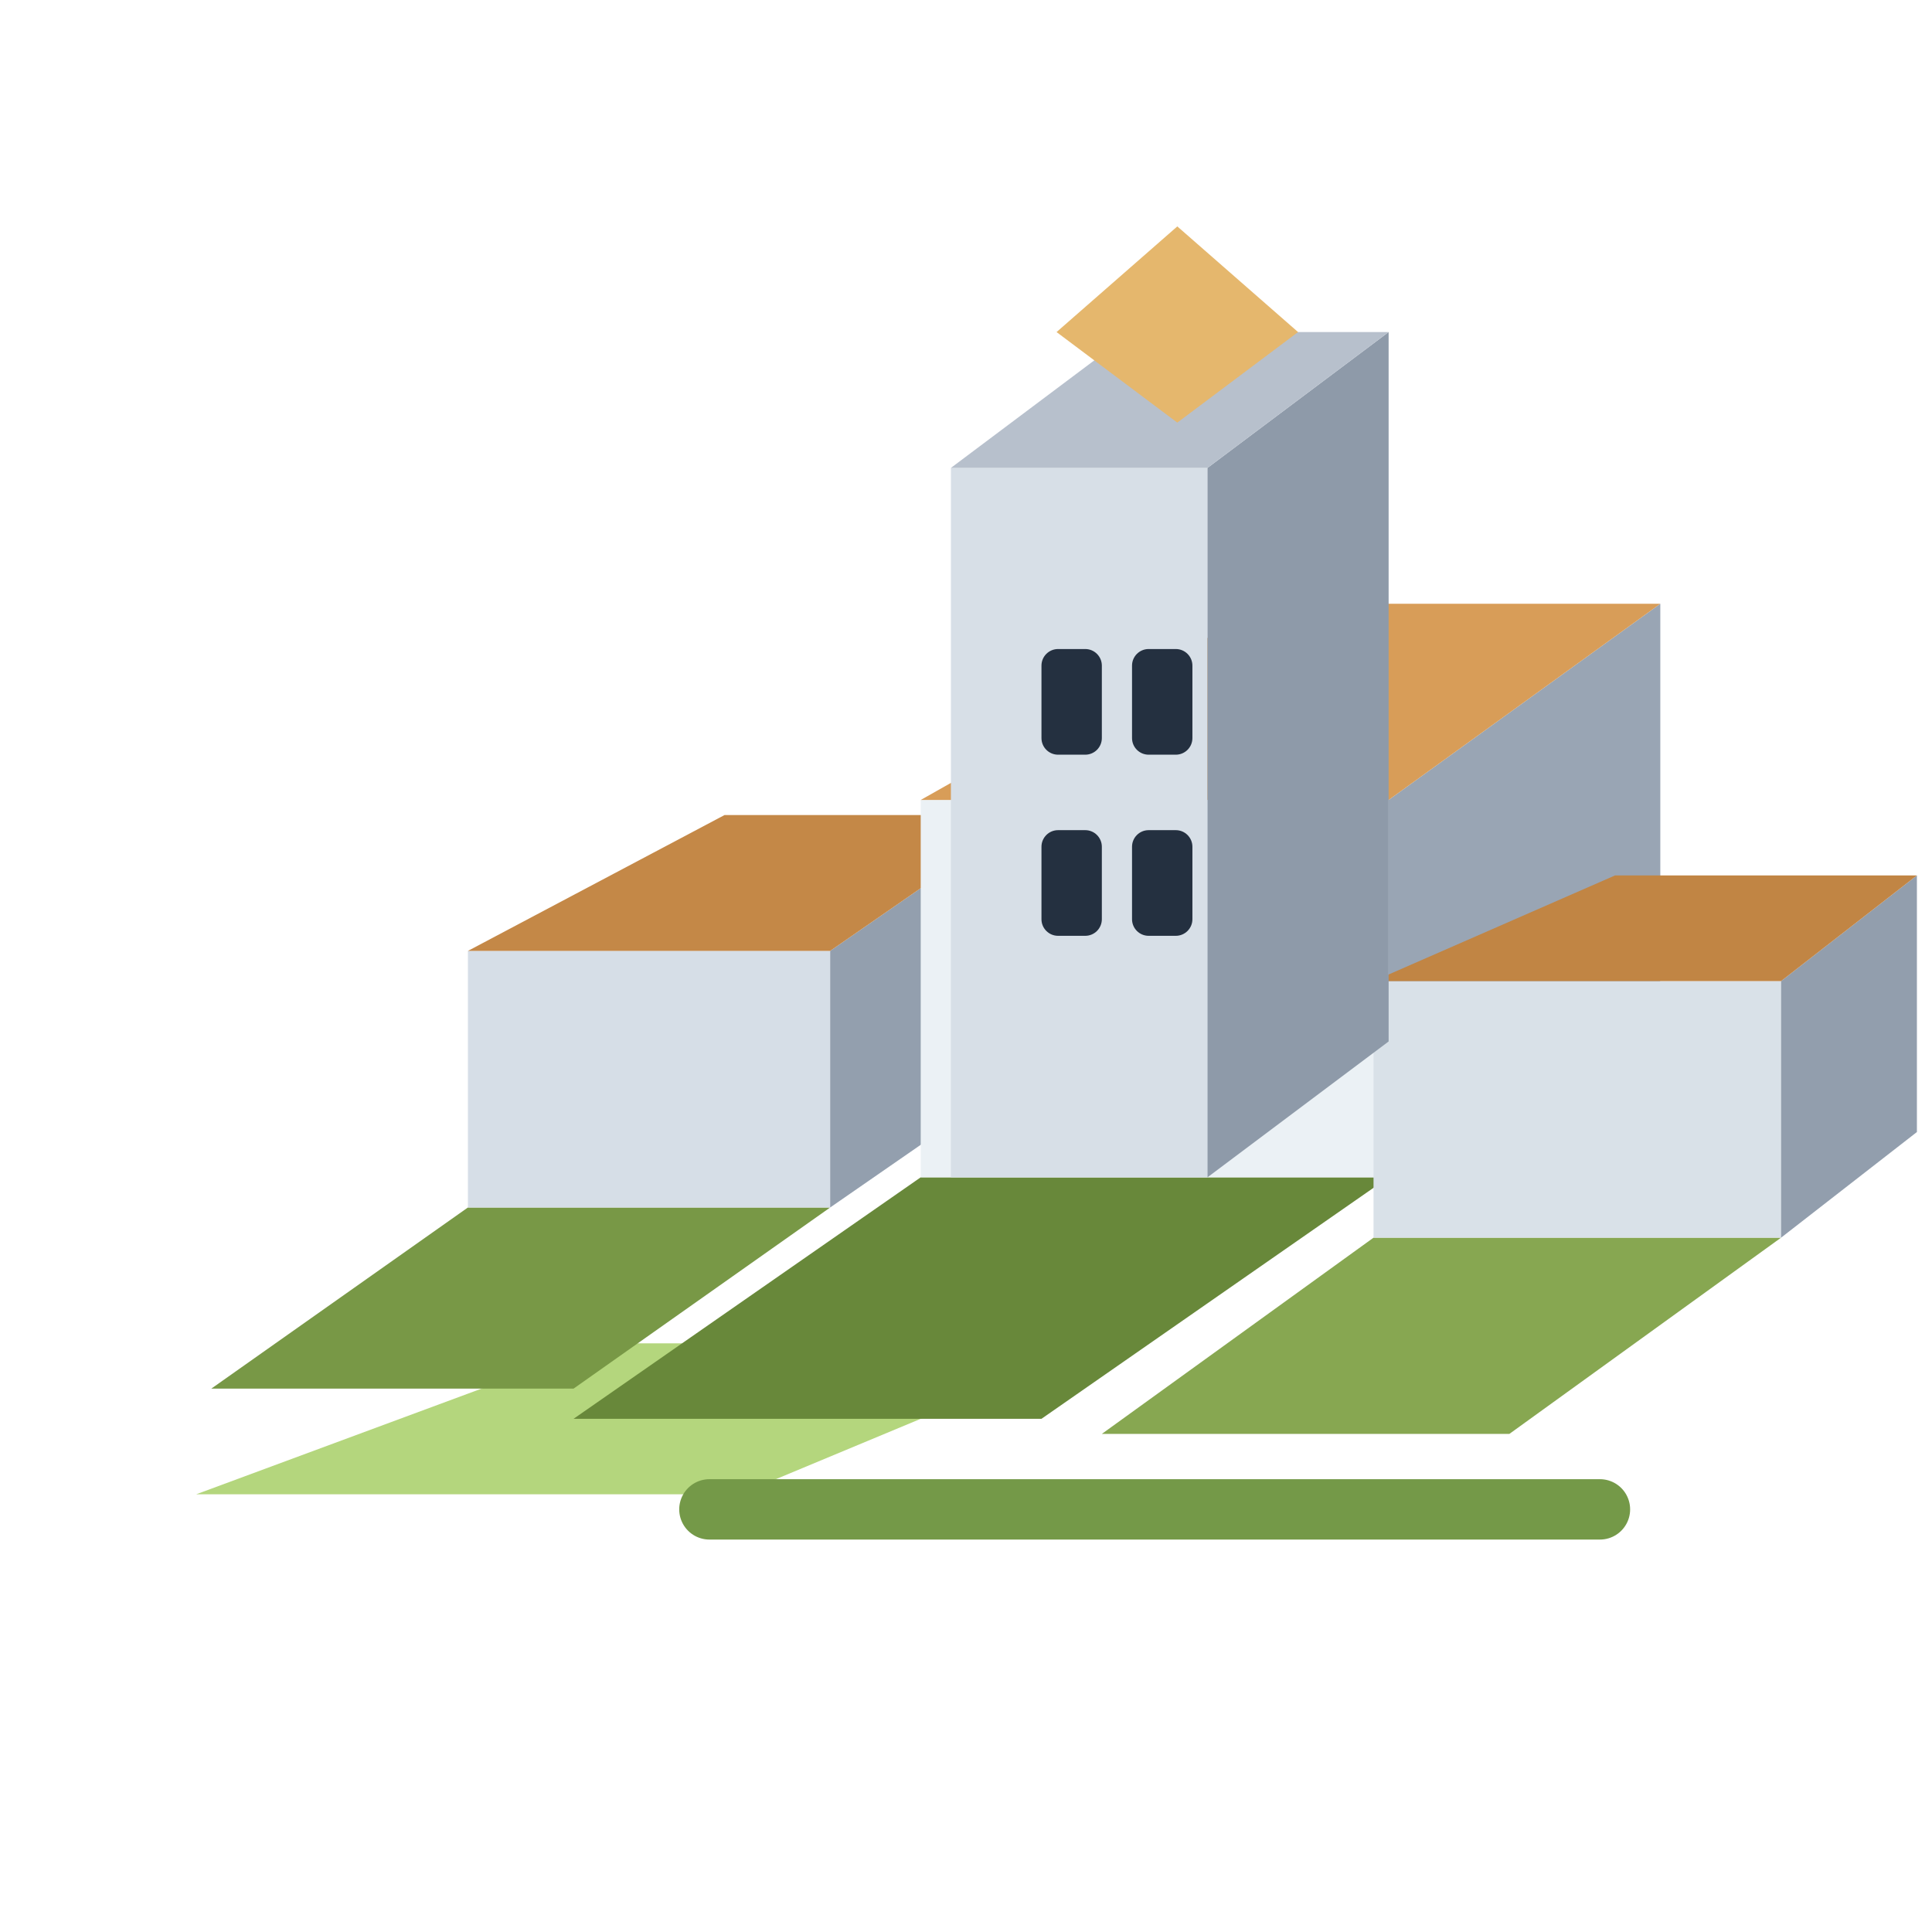
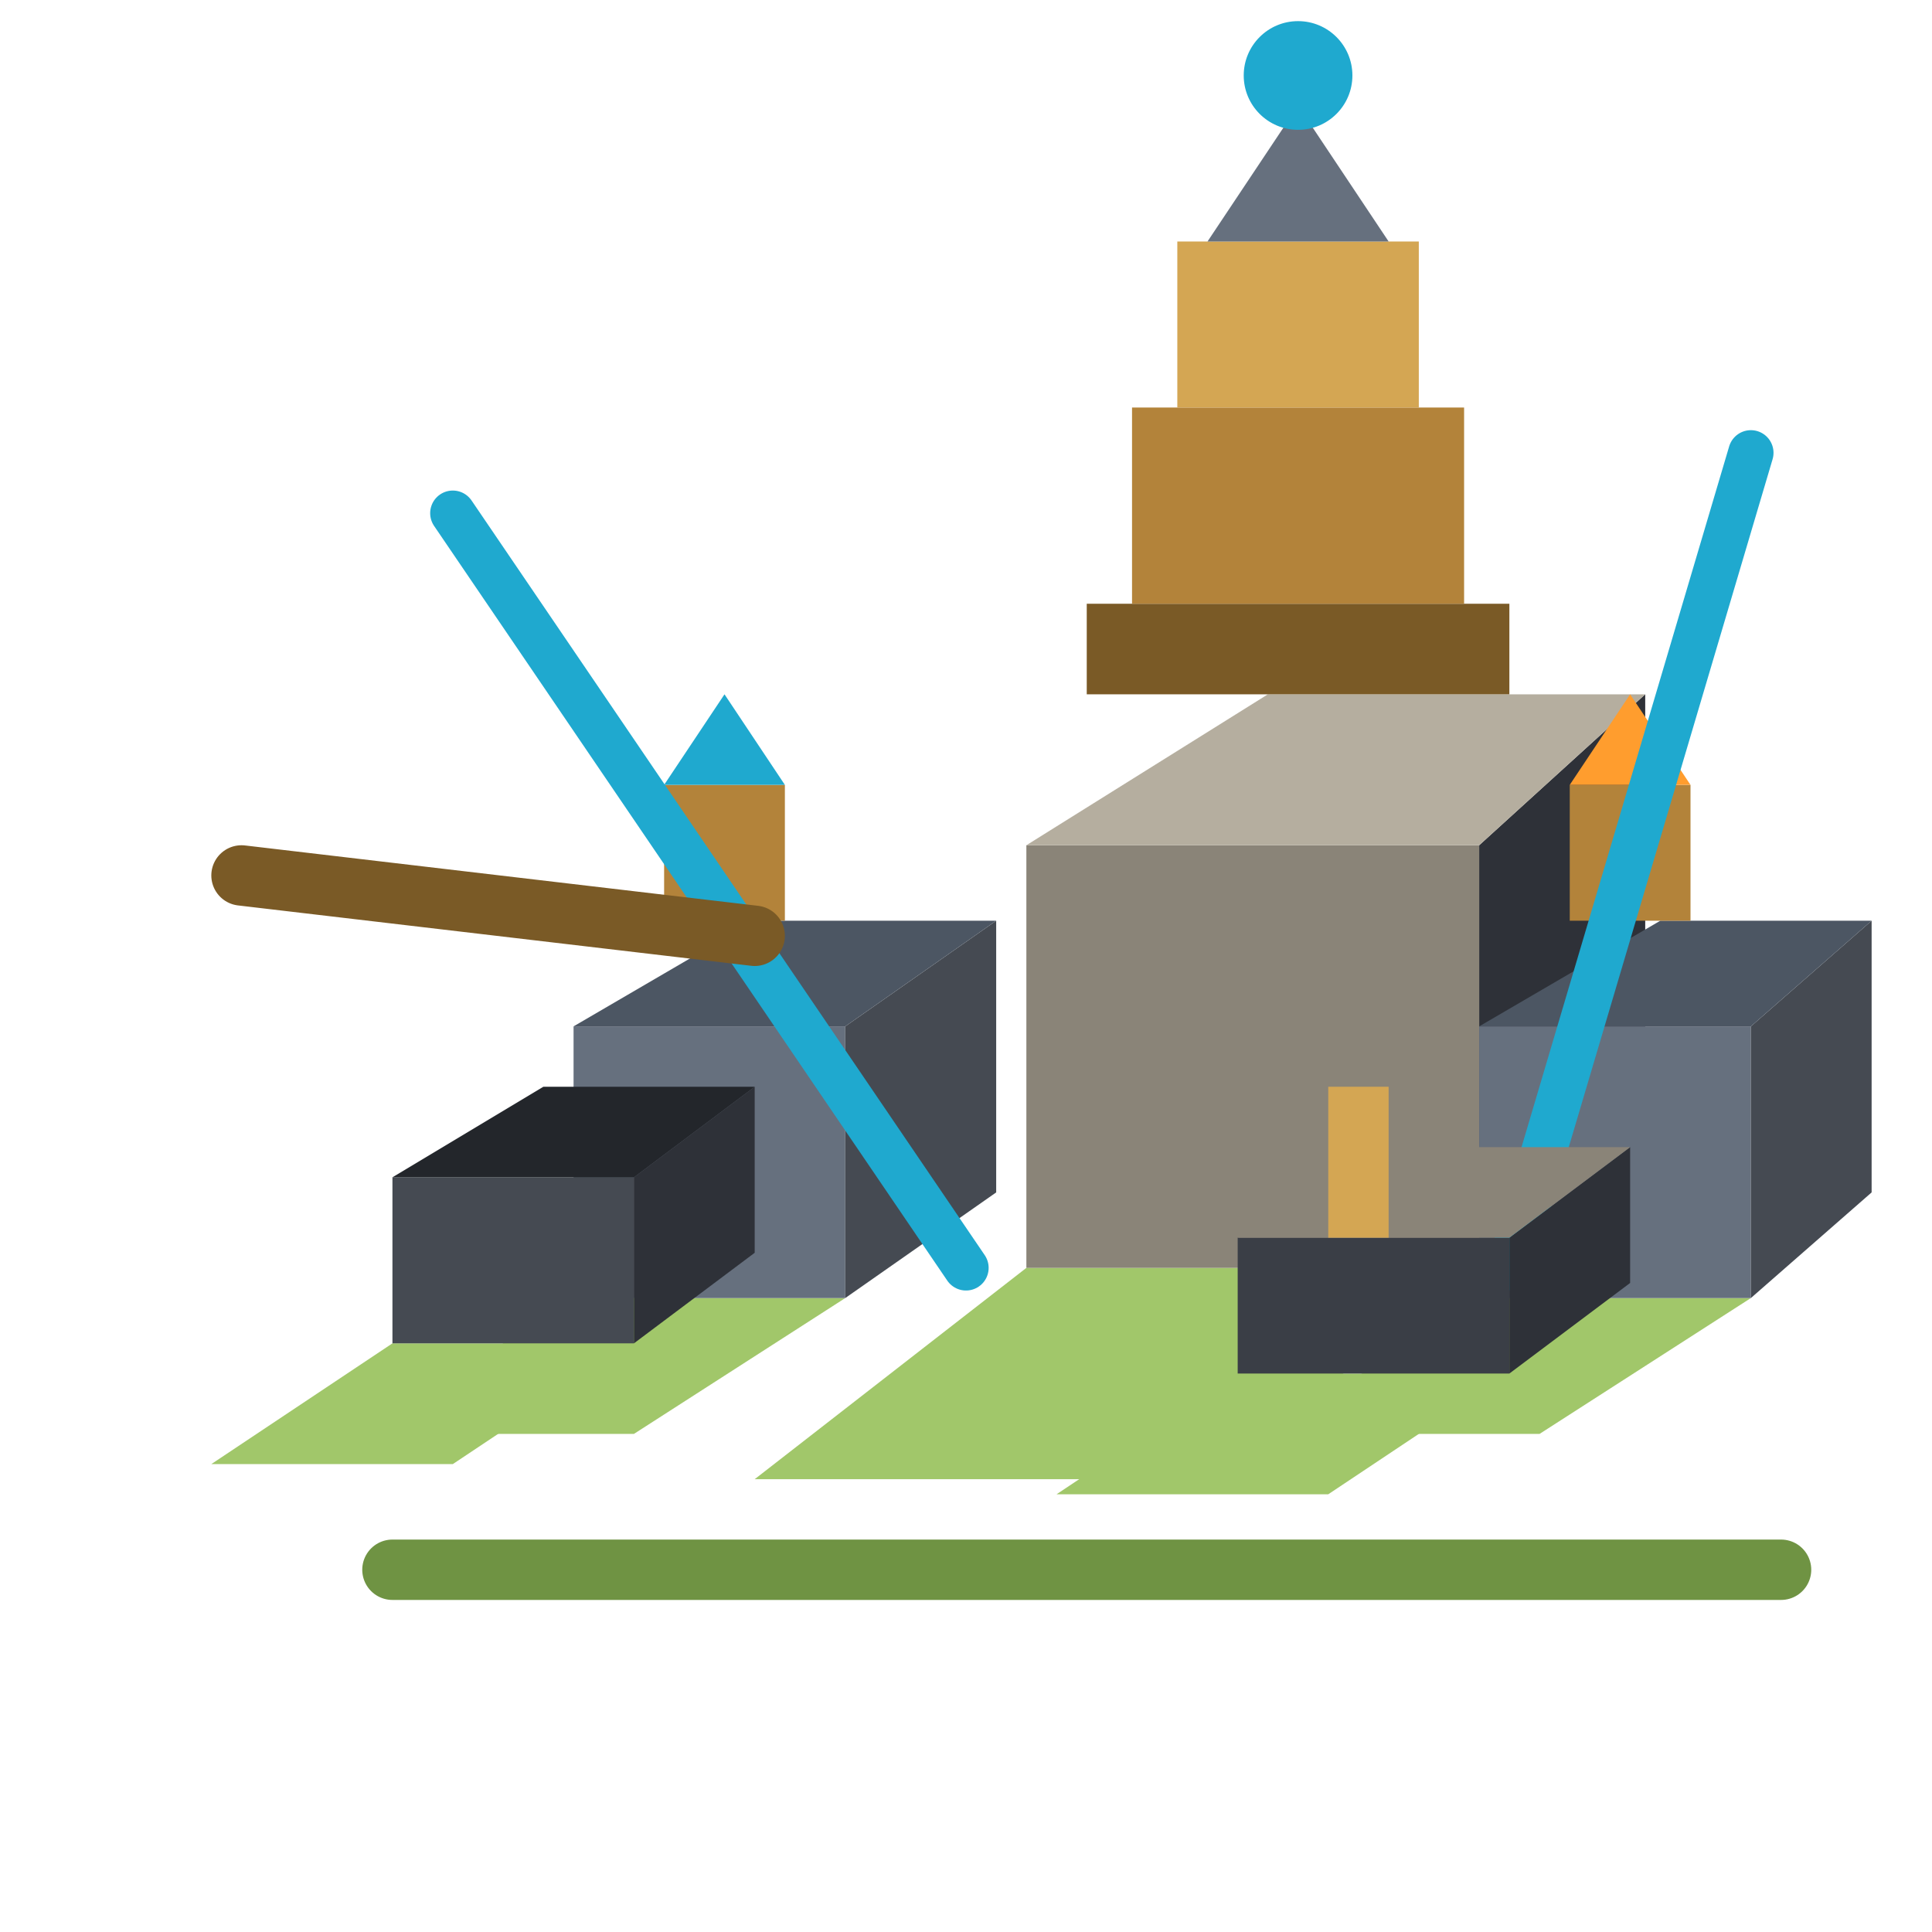
<svg xmlns="http://www.w3.org/2000/svg" width="128" height="128" viewBox="0 0 128 128" fill="none">
  <g>
-     <path d="M13 99L40 89L73 89L49 99H13Z" fill="#B4D67D" />
-     <path d="M14 92L31 80L55 80L38 92H14Z" fill="#789846" />
-     <path d="M31 80L31 63L55 63L55 80H31Z" fill="#D6DEE7" />
-     <path d="M55 80L68 71L68 54L55 63V80Z" fill="#939FAE" />
-     <path d="M31 63L48 54L68 54L55 63H31Z" fill="#C48847" />
-     <path d="M38 94L61 78L92 78L69 94H38Z" fill="#68883A" />
-     <path d="M61 78L61 53L92 53L92 78H61Z" fill="#EBF1F5" />
-     <path d="M92 78L110 65L110 40L92 53V78Z" fill="#99A5B4" />
-     <path d="M61 53L84 40L110 40L92 53H61Z" fill="#D89D58" />
-     <path d="M73 95L91 82L118 82L100 95H73Z" fill="#87A751" />
-     <path d="M91 82L91 65L118 65L118 82H91Z" fill="#D9E1E8" />
-     <path d="M118 82L127 75L127 58L118 65V82Z" fill="#929EAD" />
-     <path d="M91 65L107 58L127 58L118 65H91Z" fill="#C18544" />
-     <path d="M63 78L63 31L80 31L80 78H63Z" fill="#D7DFE7" />
-     <path d="M80 78L92 69L92 22L80 31V78Z" fill="#8E9AA9" />
-     <path d="M63 31L75 22L92 22L80 31H63Z" fill="#B7C0CC" />
-     <rect x="69" y="43" width="4" height="7" rx="1.1" fill="#243040" />
-     <rect x="75" y="43" width="4" height="7" rx="1.1" fill="#243040" />
-     <rect x="69" y="55" width="4" height="7" rx="1.1" fill="#243040" />
-     <rect x="75" y="55" width="4" height="7" rx="1.1" fill="#243040" />
-     <path d="M70 22L78 15L86 22L78 28L70 22Z" fill="#E5B76D" />
-     <path d="M47 100L106 100" stroke="#749948" stroke-width="4" stroke-linecap="round" />
+     <path d="M50 98 L68 84 H98 L80 98 Z" fill="#A1C76A" />
+     <path d="M68 84 V56 H98 V84 Z" fill="#8A8478" />
+     <path d="M98 84 L109 74 V46 L98 56 Z" fill="#2E3138" />
+     <path d="M68 56 L84 46 H109 L98 56 Z" fill="#B5AE9F" />
+     <path d="M72 46 V40 H100 V46 Z" fill="#7A5A26" />
+     <path d="M75 40 V27 H97 V40 Z" fill="#B3833A" />
+     <path d="M78 27 V16 H94 V27 Z" fill="#D4A653" />
+     <path d="M80 16 L86 7 L92 16 Z" fill="#66707E" />
+     <circle cx="86" cy="5" r="3.6" fill="#1FA9CF" />
+     <path d="M24 95 L38 86 H56 L42 95 Z" fill="#A1C76A" />
+     <path d="M38 86 V68 H56 V86 Z" fill="#66707E" />
+     <path d="M56 86 L66 79 V61 L56 68 Z" fill="#454A52" />
+     <path d="M38 68 L50 61 H66 L56 68 Z" fill="#4C5663" />
+     <path d="M44 61 V52 H52 V61 Z" fill="#B3833A" />
+     <path d="M44 52 L48 46 L52 52 Z" fill="#1FA9CF" />
+     <path d="M84 95 L98 86 H116 L102 95 Z" fill="#A1C76A" />
+     <path d="M98 86 V68 H116 V86 Z" fill="#66707E" />
+     <path d="M116 86 L124 79 V61 L116 68 Z" fill="#454A52" />
+     <path d="M98 68 L110 61 H124 L116 68 Z" fill="#4C5663" />
+     <path d="M104 61 V52 H112 V61 Z" fill="#B3833A" />
+     <path d="M104 52 L108 46 L112 52 Z" fill="#FF9D2E" />
+     <path d="M64 84 L30 34" stroke="#1FA9CF" stroke-width="3" stroke-linecap="round" />
+     <path d="M100 84 L116 30" stroke="#1FA9CF" stroke-width="3" stroke-linecap="round" />
+     <path d="M50 62 L16 58" stroke="#7A5A26" stroke-width="4" stroke-linecap="round" />
+     <path d="M14 97 L26 89 H42 L30 97 Z" fill="#A1C76A" />
+     <path d="M26 89 V78 H42 V89 Z" fill="#454A52" />
+     <path d="M42 89 L50 83 V72 L42 78 Z" fill="#2E3138" />
+     <path d="M26 78 L36 72 H50 L42 78 Z" fill="#23262B" />
+     <path d="M70 99 L82 91 H100 L88 99 Z" fill="#A1C76A" />
+     <path d="M82 91 V82 H100 V91 Z" fill="#3A3E46" />
+     <path d="M100 91 L108 85 V76 L100 82 Z" fill="#2E3138" />
+     <path d="M82 82 L93 76 H108 L100 82 Z" fill="#8A8478" />
+     <rect x="88" y="72" width="4" height="10" fill="#D4A653" />
+     <path d="M26 104 H118" stroke="#6F9343" stroke-width="4" stroke-linecap="round" />
  </g>
</svg>
